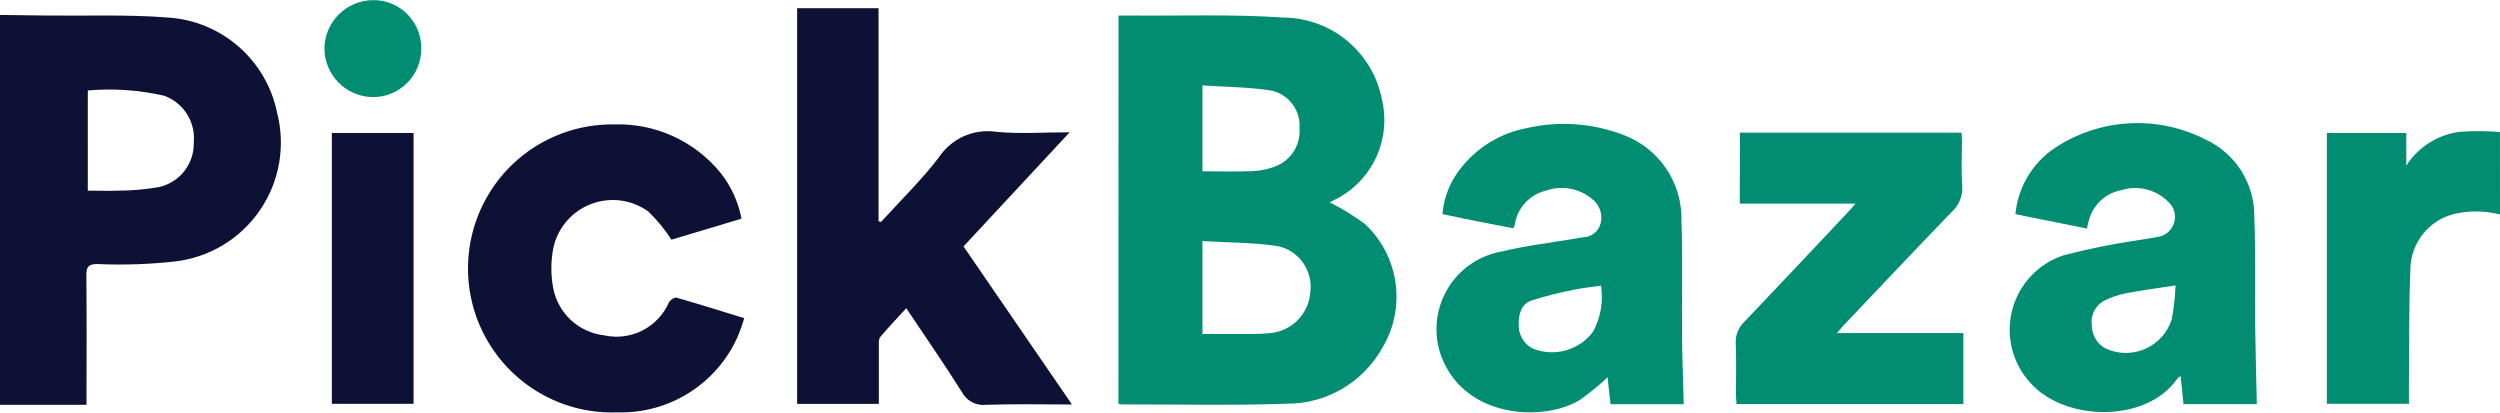
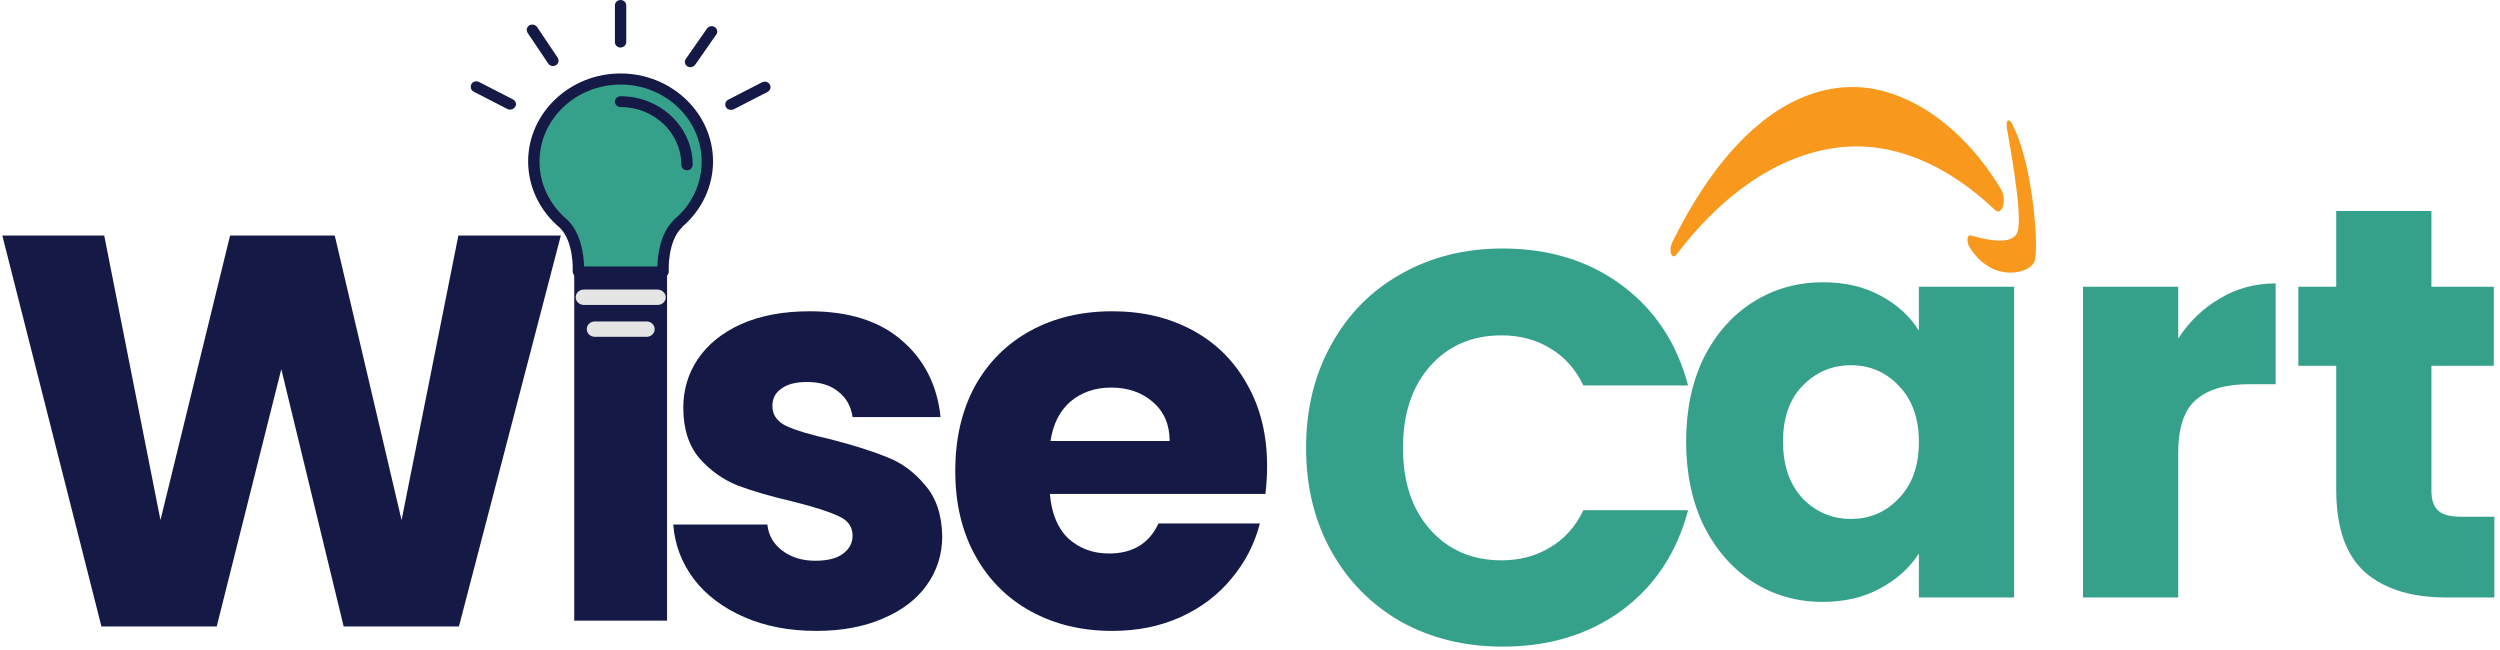
- <svg xmlns="http://www.w3.org/2000/svg" width="109.124" height="18" viewBox="0 0 109.124 18">
-   <g id="Group_2829" data-name="Group 2829" transform="translate(182 -388.848)">
-     <path id="Path_2690" data-name="Path 2690" d="M-182,397l2.072.026c1.742.021,3.491-.051,5.224.085a5.2,5.2,0,0,1,4.8,4.161,5.222,5.222,0,0,1-4.423,6.484,21.662,21.662,0,0,1-3.422.117c-.393,0-.486.124-.482.5.019,1.7.008,3.406.008,5.109v.534H-182Zm3.832,7.669c.47,0,.9.017,1.318,0a10.449,10.449,0,0,0,1.781-.153,1.944,1.944,0,0,0,1.527-1.95,1.974,1.974,0,0,0-1.293-2.04,10.748,10.748,0,0,0-3.332-.229Z" transform="translate(0 -7.5)" fill="#0d1136" />
-     <path id="Path_2691" data-name="Path 2691" d="M1096.974,464.038a4.269,4.269,0,0,0-2.013-.019,2.521,2.521,0,0,0-1.9,2.431c-.069,1.741-.047,3.485-.063,5.227,0,.2,0,.4,0,.627h-3.581V460.482h3.466v1.425a3.266,3.266,0,0,1,2.349-1.477,10.946,10.946,0,0,1,1.74.013Z" transform="translate(-1169.85 -65.83)" fill="#008d71" />
-     <path id="Path_2692" data-name="Path 2692" d="M429.151,397.27c.2,0,.358,0,.516,0,2.236.02,4.478-.064,6.7.089a4.412,4.412,0,0,1,4.283,3.585,3.876,3.876,0,0,1-2.182,4.425.4.4,0,0,0-.089.06,11.028,11.028,0,0,1,1.515.929,4.339,4.339,0,0,1,.764,5.431,4.761,4.761,0,0,1-4.195,2.425c-2.393.084-4.791.027-7.187.03a.546.546,0,0,1-.13-.038Zm3.663,13.9c.727,0,1.416,0,2.1,0a7.083,7.083,0,0,0,.8-.033,1.932,1.932,0,0,0,1.81-1.8,1.816,1.816,0,0,0-1.406-2c-1.078-.164-2.184-.155-3.305-.222Zm0-7.1c.759,0,1.488.019,2.216-.009a3.119,3.119,0,0,0,.93-.193,1.65,1.65,0,0,0,1.092-1.685,1.567,1.567,0,0,0-1.21-1.634c-.987-.16-2-.159-3.028-.229Z" transform="translate(-562.328 -7.744)" fill="#008d71" />
-     <path id="Path_2693" data-name="Path 2693" d="M257.146,402.656c.848-.935,1.761-1.82,2.525-2.819a2.548,2.548,0,0,1,2.5-1.114c1.025.1,2.066.021,3.208.021l-4.634,4.982,4.734,6.9c-1.3,0-2.519-.03-3.737.014a1.069,1.069,0,0,1-1.08-.577c-.764-1.214-1.583-2.393-2.416-3.639-.4.436-.781.836-1.138,1.258-.071.084-.058.252-.059.382,0,.837,0,1.673,0,2.536h-3.567V393.328h3.554v9.3Z" transform="translate(-400.688 -4.122)" fill="#0d1136" />
-     <path id="Path_2694" data-name="Path 2694" d="M613.558,468.808h-3.195l-.126-1.174a12.43,12.43,0,0,1-1.185.968c-1.41.9-4.459.873-5.757-1.235a3.445,3.445,0,0,1,2.329-5.228c1.069-.258,2.171-.384,3.257-.57.092-.016.183-.033.275-.047a.809.809,0,0,0,.771-.587,1.018,1.018,0,0,0-.295-1.023,2.073,2.073,0,0,0-2.085-.428,1.811,1.811,0,0,0-1.338,1.345c-.016.05-.013.106-.026.157a1.142,1.142,0,0,1-.063.143c-.513-.1-1.03-.2-1.547-.3s-1.011-.209-1.546-.321a3.69,3.69,0,0,1,.859-2.075,4.789,4.789,0,0,1,2.823-1.678,7.23,7.23,0,0,1,4.122.264,3.9,3.9,0,0,1,2.629,3.781c.059,1.648.01,3.3.024,4.95C613.494,466.757,613.532,467.766,613.558,468.808Zm-3.61-5.176c-.423.063-.82.1-1.207.185a14.688,14.688,0,0,0-1.837.468c-.449.161-.557.6-.548,1.059a1.131,1.131,0,0,0,.585,1.021,2.235,2.235,0,0,0,2.658-.719A3.178,3.178,0,0,0,609.948,463.633Z" transform="translate(-722.065 -62.316)" fill="#008d71" />
-     <path id="Path_2695" data-name="Path 2695" d="M927.014,468.379h-3.2c-.041-.4-.081-.794-.125-1.228a.862.862,0,0,0-.154.129c-1.345,1.934-4.918,1.869-6.417.158a3.423,3.423,0,0,1,1.457-5.554,29.724,29.724,0,0,1,3.236-.656c.274-.053.553-.081.826-.138a.888.888,0,0,0,.49-1.563,2.026,2.026,0,0,0-2.031-.486,1.8,1.8,0,0,0-1.411,1.316c-.034.1-.05.2-.086.359l-3.123-.629a3.931,3.931,0,0,1,1.954-3.035,6.527,6.527,0,0,1,6.343-.224,3.675,3.675,0,0,1,2.132,3.409c.064,1.581.021,3.167.037,4.751C926.958,466.1,926.99,467.218,927.014,468.379Zm-3.545-5.182c-.8.125-1.5.213-2.187.349a3.561,3.561,0,0,0-.966.34,1.047,1.047,0,0,0-.5,1.092,1.114,1.114,0,0,0,.635.99,2.1,2.1,0,0,0,2.853-1.3A10.782,10.782,0,0,0,923.469,463.2Z" transform="translate(-1010.505 -61.892)" fill="#008d71" />
-     <path id="Path_2696" data-name="Path 2696" d="M85.828,460.9l-3.058.918a7.023,7.023,0,0,0-1.007-1.227,2.653,2.653,0,0,0-4.147,1.578,4.649,4.649,0,0,0-.006,1.773,2.561,2.561,0,0,0,2.222,2.052,2.5,2.5,0,0,0,2.83-1.444c.053-.1.243-.226.33-.2.969.276,1.931.579,2.956.894a7.773,7.773,0,0,1-.28.792,5.576,5.576,0,0,1-5.253,3.32,6.287,6.287,0,1,1-.163-12.569,5.753,5.753,0,0,1,4.638,2.085A4.625,4.625,0,0,1,85.828,460.9Z" transform="translate(-235.461 -62.508)" fill="#0d1136" />
-     <path id="Path_2697" data-name="Path 2697" d="M766.619,461.354h9.674c.006.126.018.252.018.379,0,.639-.038,1.281.013,1.916a1.424,1.424,0,0,1-.483,1.185c-1.572,1.627-3.123,3.274-4.681,4.914-.088.093-.169.192-.307.351h5.519v3.1h-9.9c-.01-.15-.026-.291-.026-.432,0-.732.022-1.465-.01-2.2a1.241,1.241,0,0,1,.4-.983c1.526-1.6,3.036-3.209,4.551-4.817.08-.085.155-.175.279-.317h-5.053Z" transform="translate(-872.672 -66.714)" fill="#008d71" />
-     <path id="Path_2698" data-name="Path 2698" d="M-.7,473.33V461.509H2.867V473.33Z" transform="translate(-166.815 -66.856)" fill="#0d1136" />
-     <path id="Path_2699" data-name="Path 2699" d="M-.519,390.986a2.1,2.1,0,0,1-2.148,2.1,2.139,2.139,0,0,1-2.078-2.14,2.141,2.141,0,0,1,2.126-2.093A2.082,2.082,0,0,1-.519,390.986Z" transform="translate(-163.095)" fill="#008d71" />
-   </g>
+ <svg xmlns="http://www.w3.org/2000/svg" width="431" height="112" viewBox="0 0 431 112" fill="none">
+   <path d="M96.688 40.608L79.12 108H59.248L48.496 63.648L37.36 108H17.488L0.4 40.608H17.968L27.664 89.664L39.664 40.608H57.712L69.232 89.664L79.024 40.608H96.688Z" fill="#151946" />
+   <path d="M140.744 108.768C136.072 108.768 131.912 107.968 128.264 106.368C124.616 104.768 121.736 102.592 119.624 99.84C117.512 97.024 116.328 93.888 116.072 90.432H132.296C132.488 92.288 133.352 93.792 134.888 94.944C136.424 96.096 138.312 96.672 140.552 96.672C142.6 96.672 144.168 96.288 145.256 95.52C146.408 94.688 146.984 93.632 146.984 92.352C146.984 90.816 146.184 89.696 144.584 88.992C142.984 88.224 140.392 87.392 136.808 86.496C132.968 85.6 129.768 84.672 127.208 83.712C124.648 82.688 122.44 81.12 120.584 79.008C118.728 76.832 117.8 73.92 117.8 70.272C117.8 67.2 118.632 64.416 120.296 61.92C122.024 59.36 124.52 57.344 127.784 55.872C131.112 54.4 135.048 53.664 139.592 53.664C146.312 53.664 151.592 55.328 155.432 58.656C159.336 61.984 161.576 66.4 162.152 71.904H146.984C146.728 70.048 145.896 68.576 144.488 67.488C143.144 66.4 141.352 65.856 139.112 65.856C137.192 65.856 135.72 66.24 134.696 67.008C133.672 67.712 133.16 68.704 133.16 69.984C133.16 71.52 133.96 72.672 135.56 73.44C137.224 74.208 139.784 74.976 143.24 75.744C147.208 76.768 150.44 77.792 152.936 78.816C155.432 79.776 157.608 81.376 159.464 83.616C161.384 85.792 162.376 88.736 162.44 92.448C162.44 95.584 161.544 98.4 159.752 100.896C158.024 103.328 155.496 105.248 152.168 106.656C148.904 108.064 145.096 108.768 140.744 108.768Z" fill="#151946" />
+   <path d="M218.448 80.352C218.448 81.888 218.352 83.488 218.16 85.152H181.008C181.264 88.48 182.32 91.04 184.176 92.832C186.096 94.56 188.432 95.424 191.184 95.424C195.28 95.424 198.128 93.696 199.728 90.24H217.2C216.304 93.76 214.672 96.928 212.304 99.744C210 102.56 207.088 104.768 203.568 106.368C200.048 107.968 196.112 108.768 191.76 108.768C186.512 108.768 181.84 107.648 177.744 105.408C173.648 103.168 170.448 99.968 168.144 95.808C165.84 91.648 164.688 86.784 164.688 81.216C164.688 75.648 165.808 70.784 168.048 66.624C170.352 62.464 173.552 59.264 177.648 57.024C181.744 54.784 186.448 53.664 191.76 53.664C196.944 53.664 201.552 54.752 205.584 56.928C209.616 59.104 212.752 62.208 214.992 66.24C217.296 70.272 218.448 74.976 218.448 80.352ZM201.648 76.032C201.648 73.216 200.688 70.976 198.768 69.312C196.848 67.648 194.448 66.816 191.568 66.816C188.816 66.816 186.48 67.616 184.56 69.216C182.704 70.816 181.552 73.088 181.104 76.032H201.648Z" fill="#151946" />
+   <path d="M290.688 76.12C290.688 70.616 291.712 65.784 293.76 61.624C295.872 57.464 298.72 54.264 302.304 52.024C305.888 49.784 309.888 48.664 314.304 48.664C318.08 48.664 321.376 49.432 324.192 50.968C327.072 52.504 329.28 54.52 330.816 57.016V49.432H347.232V103H330.816V95.416C329.216 97.912 326.976 99.928 324.096 101.464C321.28 103 317.984 103.768 314.208 103.768C309.856 103.768 305.888 102.648 302.304 100.408C298.72 98.104 295.872 94.872 293.76 90.712C291.712 86.488 290.688 81.624 290.688 76.12ZM330.816 76.216C330.816 72.12 329.664 68.888 327.36 66.52C325.12 64.152 322.368 62.968 319.104 62.968C315.84 62.968 313.056 64.152 310.752 66.52C308.512 68.824 307.392 72.024 307.392 76.12C307.392 80.216 308.512 83.48 310.752 85.912C313.056 88.28 315.84 89.464 319.104 89.464C322.368 89.464 325.12 88.28 327.36 85.912C329.664 83.544 330.816 80.312 330.816 76.216ZM375.524 58.36C377.444 55.416 379.844 53.112 382.724 51.448C385.604 49.72 388.804 48.856 392.324 48.856V66.232H387.812C383.716 66.232 380.644 67.128 378.596 68.92C376.548 70.648 375.524 73.72 375.524 78.136V103H359.108V49.432H375.524V58.36ZM430.027 89.08V103H421.675C415.723 103 411.083 101.56 407.755 98.68C404.427 95.736 402.763 90.968 402.763 84.376V63.064H396.235V49.432H402.763V36.376H419.179V49.432H429.931V63.064H419.179V84.568C419.179 86.168 419.563 87.32 420.331 88.024C421.099 88.728 422.379 89.08 424.171 89.08H430.027Z" fill="#36A18A" />
+   <path d="M225.168 77.208C225.168 70.552 226.608 64.632 229.488 59.448C232.368 54.2 236.368 50.136 241.488 47.256C246.672 44.312 252.528 42.84 259.056 42.84C267.056 42.84 273.904 44.952 279.6 49.176C285.296 53.4 289.104 59.16 291.024 66.456H272.976C271.632 63.64 269.712 61.496 267.216 60.024C264.784 58.552 262 57.816 258.864 57.816C253.808 57.816 249.712 59.576 246.576 63.096C243.44 66.616 241.872 71.32 241.872 77.208C241.872 83.096 243.44 87.8 246.576 91.32C249.712 94.84 253.808 96.6 258.864 96.6C262 96.6 264.784 95.864 267.216 94.392C269.712 92.92 271.632 90.776 272.976 87.96H291.024C289.104 95.256 285.296 101.016 279.6 105.24C273.904 109.4 267.056 111.48 259.056 111.48C252.528 111.48 246.672 110.04 241.488 107.16C236.368 104.216 232.368 100.152 229.488 94.968C226.608 89.784 225.168 83.864 225.168 77.208Z" fill="#36A18A" />
+   <path fill-rule="evenodd" clip-rule="evenodd" d="M346.25 46.991C347.263 47.04 348.285 46.902 349.28 46.441C349.667 46.245 350.059 46.019 350.415 45.616C350.611 45.391 350.802 45.067 350.867 44.586C351.015 43.594 351.006 42.524 350.993 41.493C350.954 39.874 350.837 38.273 350.676 36.703C350.315 33.228 349.733 29.861 348.911 26.798C348.389 24.884 347.763 23.087 347.011 21.605C346.82 21.212 346.607 20.81 346.342 20.761C346.198 20.712 346.042 20.859 345.981 21.163C345.92 21.477 345.946 21.84 345.998 22.155C346.628 25.757 347.259 29.37 347.702 33.11C347.811 34.042 347.907 34.985 347.972 35.937C348.046 37.056 348.111 38.234 347.968 39.334C347.898 39.883 347.711 40.315 347.489 40.571C347.115 41.012 346.694 41.179 346.276 41.307C345.246 41.582 344.211 41.493 343.177 41.356C342.033 41.189 340.89 40.904 339.751 40.59C339.585 40.551 339.394 40.58 339.272 40.865C339.164 41.111 339.177 41.513 339.238 41.807C339.346 42.298 339.551 42.632 339.751 42.917C340.629 44.252 341.611 45.175 342.629 45.822C343.803 46.578 345.024 46.932 346.25 46.991Z" fill="#F8981D" />
+   <path fill-rule="evenodd" clip-rule="evenodd" d="M288.381 44.163C288.572 44.271 288.776 44.173 288.95 43.957C289.602 43.152 290.246 42.308 290.902 41.513C295.915 35.495 301.314 31.147 306.858 28.447C310.088 26.886 313.37 25.875 316.665 25.463C323.269 24.579 329.925 26.307 336.299 30.244C338.777 31.785 341.216 33.65 343.585 35.878C343.837 36.094 344.081 36.389 344.35 36.448C344.737 36.546 345.155 36.163 345.346 35.377C345.498 34.798 345.476 34.042 345.32 33.473C345.142 32.825 344.842 32.423 344.576 31.981C341.798 27.495 338.699 24.069 335.495 21.448C333.269 19.622 330.982 18.198 328.66 17.138C325.343 15.636 321.961 14.871 318.578 15.018C315.274 15.146 311.979 16.039 308.762 17.718C303.293 20.555 298.058 25.679 293.406 32.766C291.728 35.319 290.128 38.116 288.615 41.14C288.437 41.542 288.211 41.856 288.085 42.357C287.985 42.73 287.968 43.221 288.063 43.604C288.124 43.889 288.25 44.085 288.381 44.163Z" fill="#F8981D" />
+   <path d="M115 43V107H99V43H115Z" fill="#151946" />
+   <path d="M116.892 38.581C114.004 41.329 114.365 46.876 114.365 46.876H99.716C99.716 46.876 100.025 41.329 97.188 38.581C94.042 35.93 92.03 32.102 92.03 27.831C92.03 19.977 98.736 13.597 106.989 13.597C115.242 13.597 121.947 19.977 121.947 27.831C121.947 32.102 119.987 35.93 116.892 38.581Z" fill="#36A18A" />
+   <path d="M114.777 51.245C114.777 51.981 114.158 52.57 113.385 52.57H100.644C99.871 52.57 99.252 51.981 99.252 51.245C99.252 50.508 99.871 49.919 100.644 49.919H113.333C114.107 49.919 114.777 50.508 114.777 51.245Z" fill="#E5E5E5" />
+   <path d="M112.869 56.742C112.869 57.478 112.25 58.067 111.476 58.067H102.553C101.779 58.067 101.16 57.478 101.16 56.742C101.16 56.006 101.779 55.417 102.553 55.417H111.476C112.25 55.417 112.869 56.006 112.869 56.742Z" fill="#E5E5E5" />
+   <path d="M117.666 39.072C121.019 36.175 122.927 32.102 122.927 27.831C122.927 19.487 115.757 12.664 106.989 12.664C98.22 12.664 91.05 19.487 91.05 27.831C91.05 32.2 93.062 36.372 96.466 39.219C98.994 41.624 98.736 46.729 98.736 46.778C98.736 47.023 98.839 47.269 98.994 47.465C99.2 47.661 99.458 47.76 99.716 47.76H114.313C114.571 47.76 114.829 47.661 115.035 47.465C115.242 47.269 115.293 47.023 115.293 46.778C115.293 46.729 115.035 41.624 117.563 39.219C117.614 39.17 117.666 39.121 117.666 39.072ZM116.222 37.844C116.118 37.894 116.067 37.992 116.015 38.09C113.746 40.397 113.385 44.176 113.333 45.943H100.696C100.644 44.127 100.232 40.2 97.807 37.894C94.764 35.341 93.01 31.709 93.01 27.88C93.01 20.517 99.303 14.578 106.989 14.578C114.726 14.578 120.967 20.567 120.967 27.88C120.967 31.66 119.265 35.341 116.222 37.844Z" fill="#151946" />
+   <path d="M106.989 16.591C106.473 16.591 106.009 16.983 106.009 17.523C106.009 18.014 106.421 18.456 106.989 18.456C112.766 18.456 117.46 22.923 117.46 28.42C117.46 28.911 117.872 29.353 118.44 29.353C118.955 29.353 119.42 28.96 119.42 28.42C119.42 21.892 113.849 16.591 106.989 16.591Z" fill="#151946" />
+   <path d="M107.969 7.215V0.933C107.969 0.442 107.556 0 106.989 0C106.473 0 106.009 0.393 106.009 0.933V7.265C106.009 7.755 106.421 8.197 106.989 8.197C107.556 8.148 107.969 7.755 107.969 7.215Z" fill="#151946" />
+   <path d="M123.237 4.663C122.772 4.369 122.205 4.516 121.895 4.909L118.233 10.161C117.924 10.602 118.078 11.142 118.491 11.437C118.646 11.535 118.852 11.584 119.007 11.584C119.316 11.584 119.626 11.437 119.832 11.191L123.494 5.939C123.804 5.547 123.649 4.958 123.237 4.663Z" fill="#151946" />
+   <path d="M95.331 11.388C95.486 11.388 95.692 11.339 95.847 11.24C96.311 10.946 96.415 10.406 96.157 9.964L92.598 4.663C92.288 4.221 91.721 4.123 91.257 4.369C90.792 4.663 90.689 5.203 90.947 5.645L94.506 10.946C94.713 11.24 95.022 11.388 95.331 11.388Z" fill="#151946" />
+   <path d="M81.662 15.805L87.491 18.799C87.646 18.898 87.801 18.898 87.955 18.898C88.316 18.898 88.626 18.701 88.832 18.407C89.09 17.965 88.935 17.376 88.42 17.131L82.591 14.136C82.127 13.891 81.508 14.038 81.25 14.529C81.044 15.02 81.198 15.56 81.662 15.805Z" fill="#151946" />
+   <path d="M126.022 18.947C126.177 18.947 126.331 18.898 126.486 18.849L132.315 15.854C132.779 15.609 132.985 15.069 132.727 14.578C132.469 14.136 131.902 13.94 131.386 14.185L125.558 17.18C125.093 17.425 124.887 17.965 125.145 18.456C125.3 18.75 125.661 18.947 126.022 18.947Z" fill="#151946" />
</svg>
